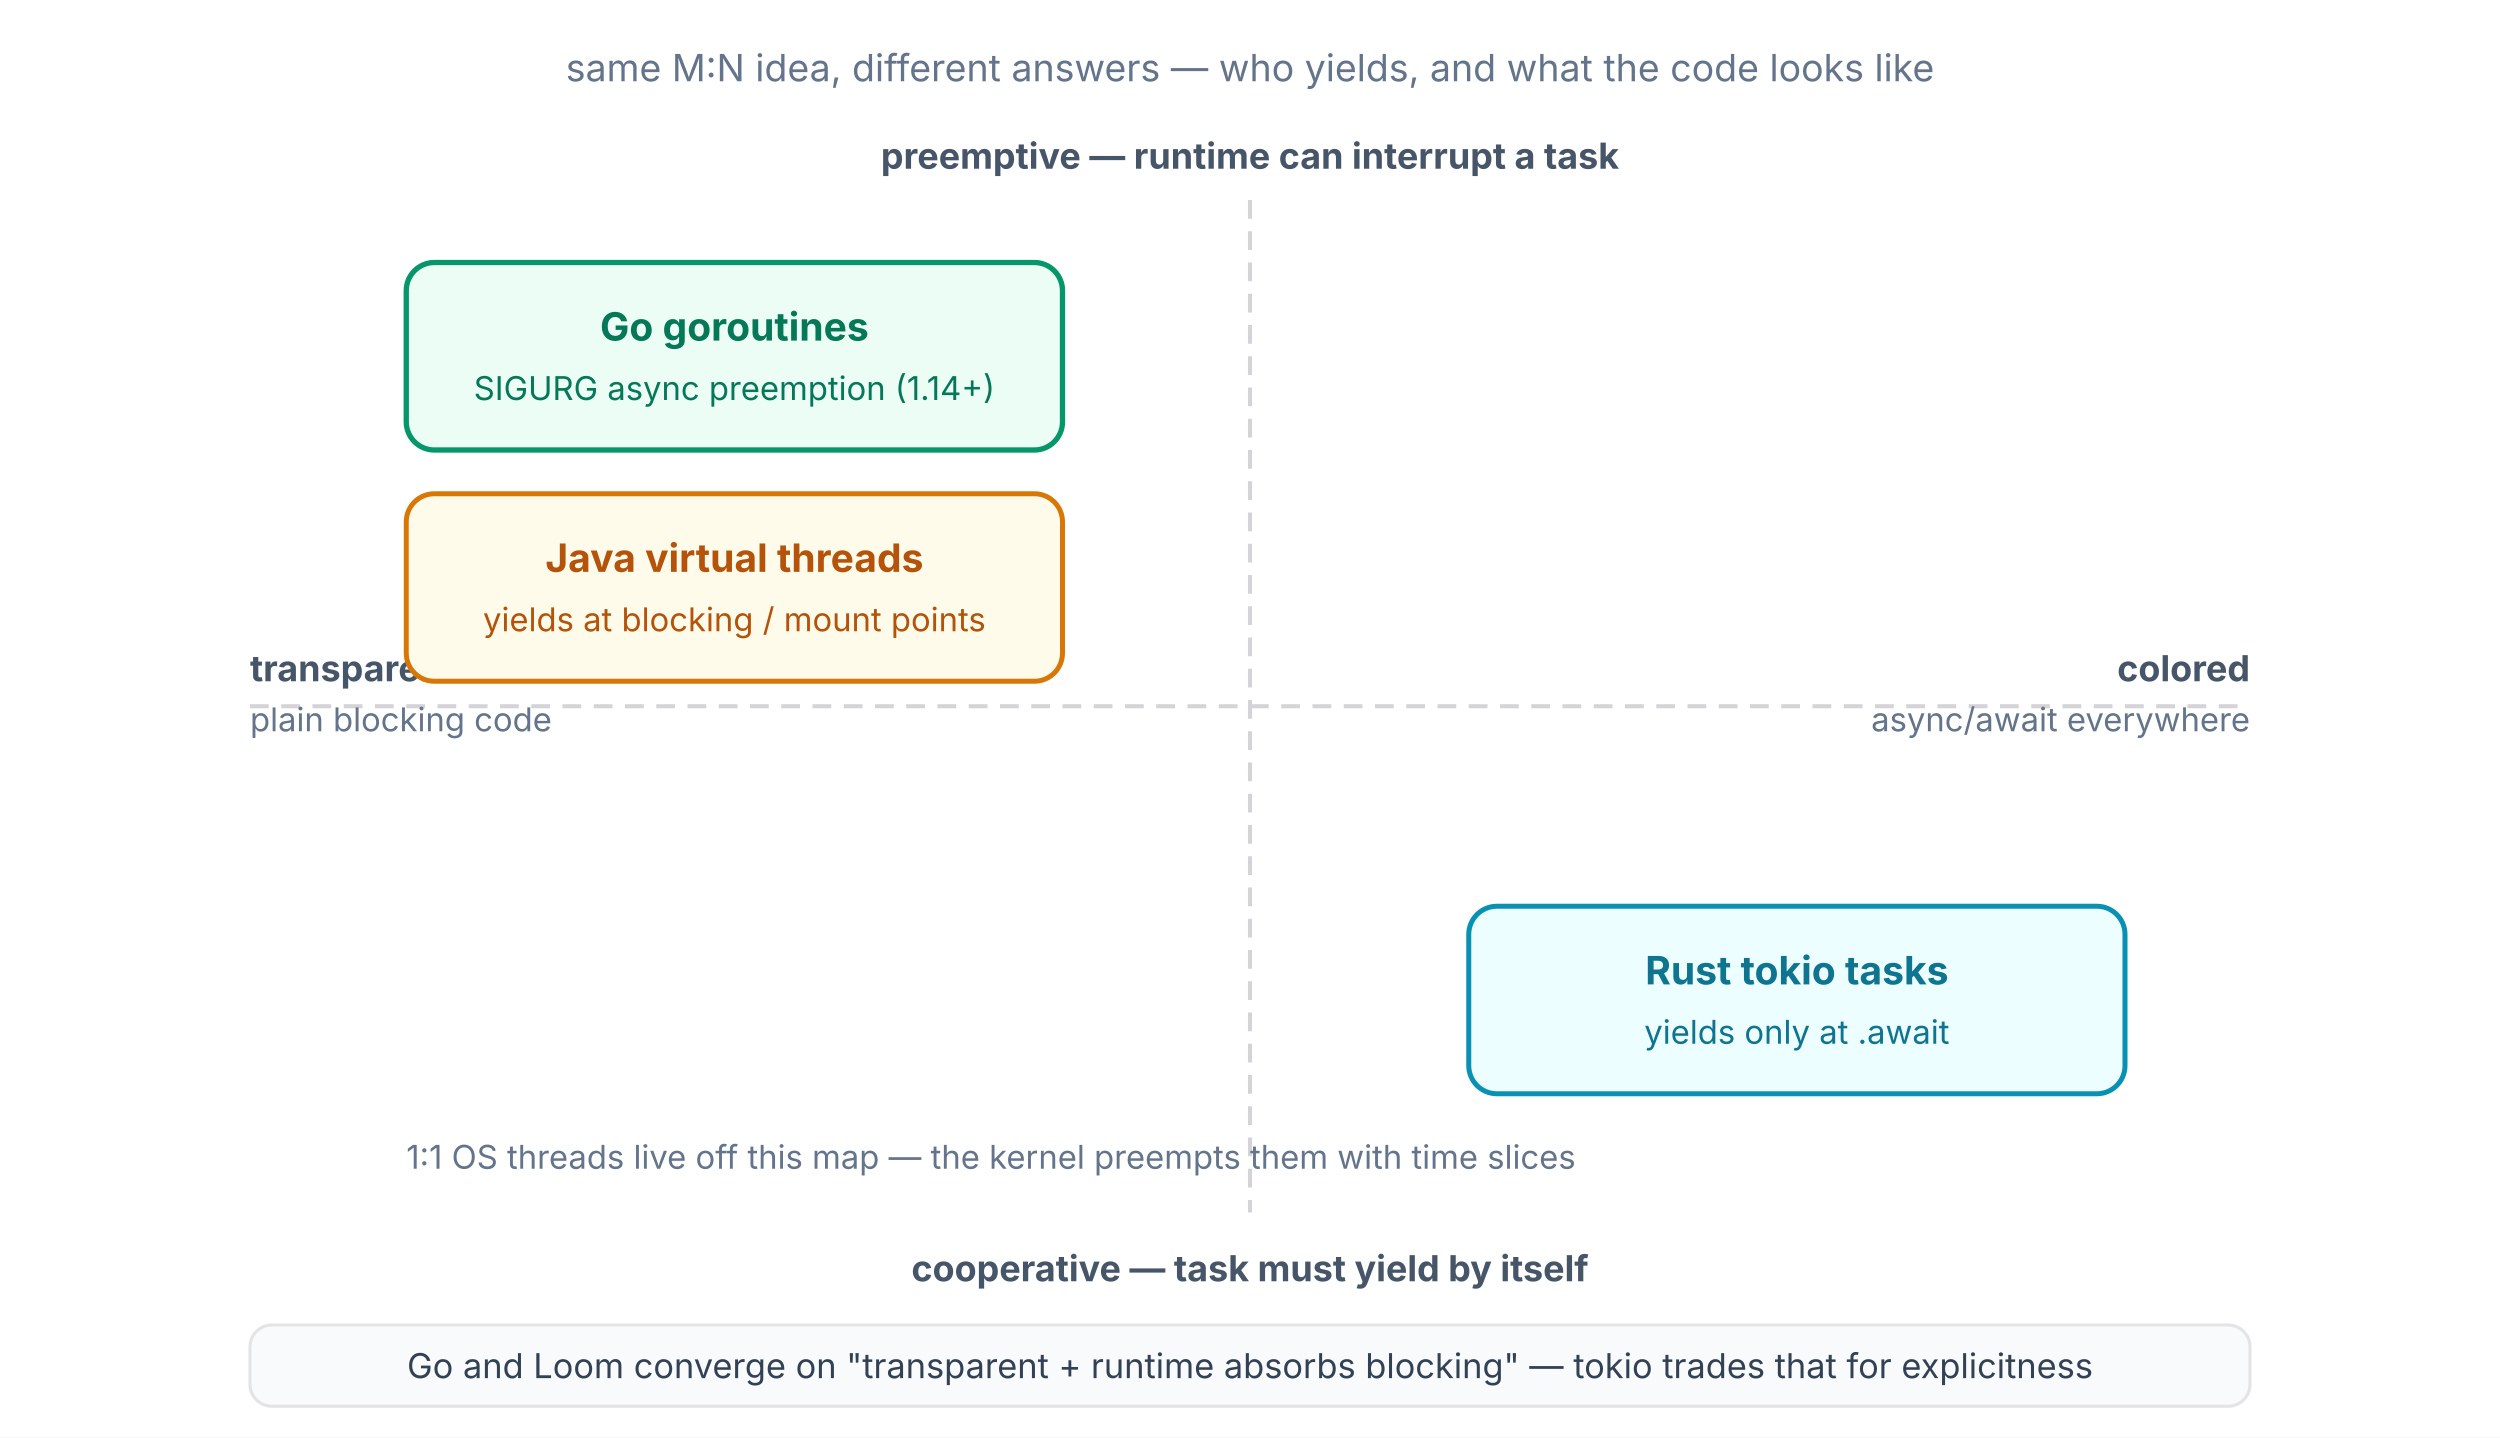
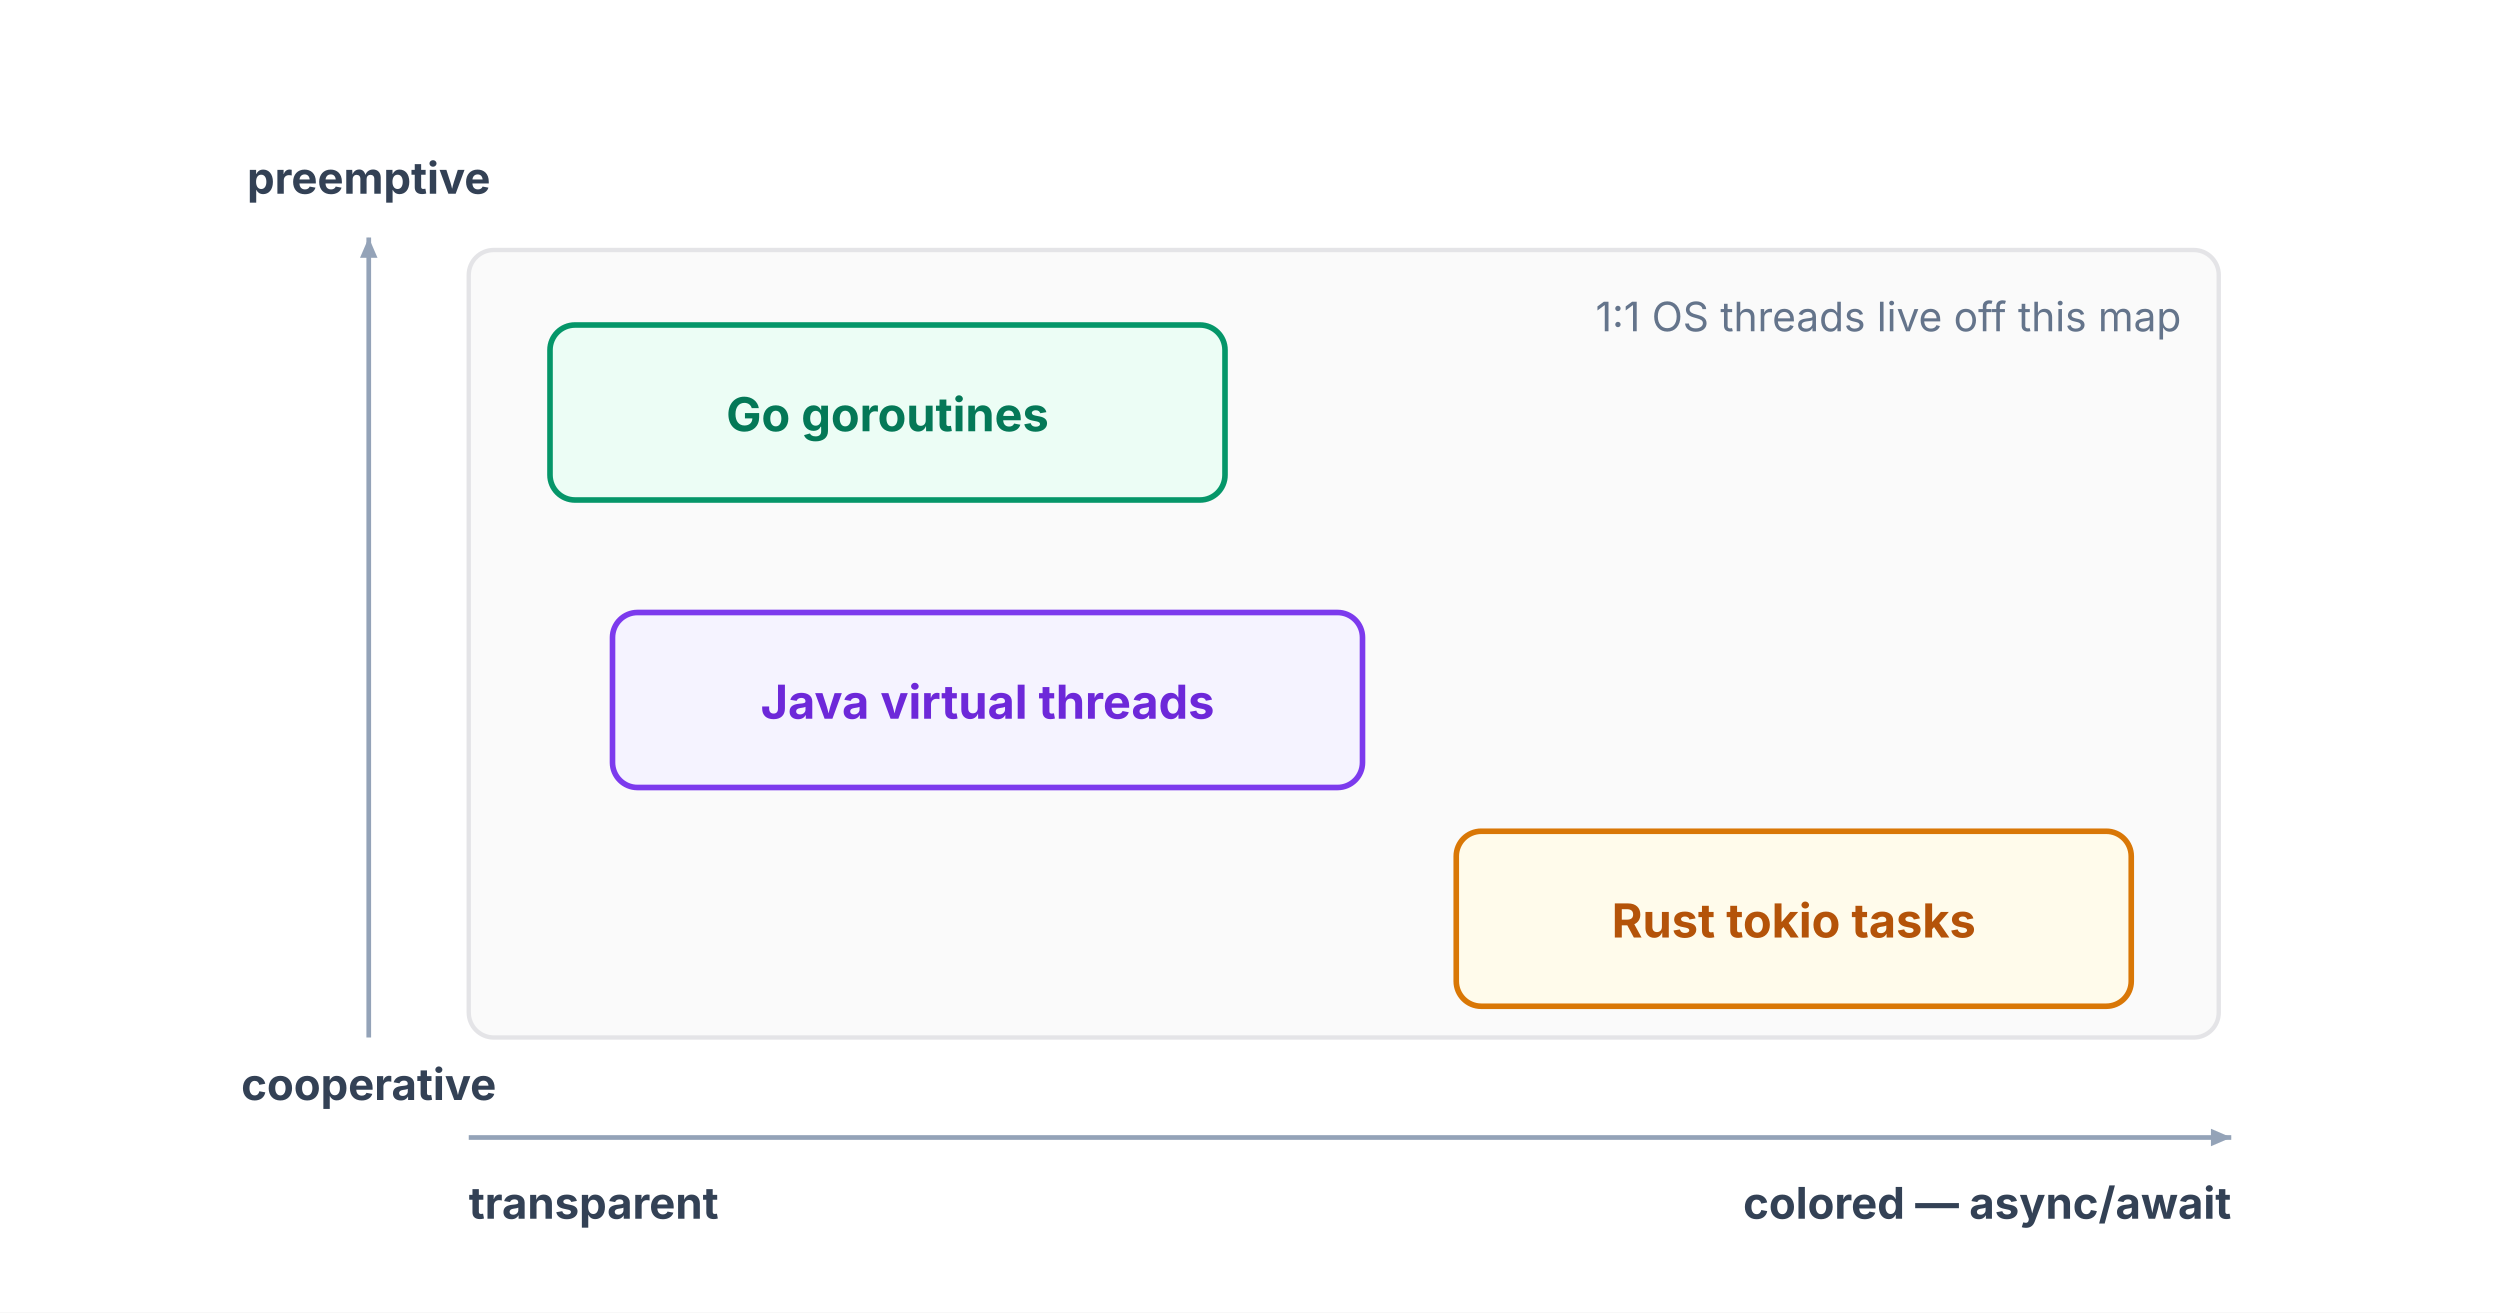
- <svg xmlns="http://www.w3.org/2000/svg" viewBox="0 0 800 460" role="img" aria-labelledby="t3 d3" font-family="Pretendard, ui-sans-serif, system-ui, -apple-system, sans-serif">
-   <rect x="0" y="0" width="800" height="460" fill="#FFFFFF" />
-   <text x="400" y="26" text-anchor="middle" font-size="12" fill="#64748B">same M:N idea, different answers — who yields, and what the code looks like</text>
-   <line x1="400" y1="64" x2="400" y2="388" stroke="#D4D4D8" stroke-width="1.3" stroke-dasharray="6 4" />
-   <line x1="80" y1="226" x2="720" y2="226" stroke="#D4D4D8" stroke-width="1.3" stroke-dasharray="6 4" />
-   <text x="400" y="54" text-anchor="middle" font-size="11.5" font-weight="700" fill="#475569">preemptive — runtime can interrupt a task</text>
-   <text x="400" y="410" text-anchor="middle" font-size="11.5" font-weight="700" fill="#475569">cooperative — task must yield by itself</text>
-   <text x="80" y="218" font-size="11.5" font-weight="700" fill="#475569">transparent</text>
-   <text x="80" y="234" font-size="10.5" fill="#64748B">plain blocking code</text>
-   <text x="720" y="218" text-anchor="end" font-size="11.5" font-weight="700" fill="#475569">colored</text>
-   <text x="720" y="234" text-anchor="end" font-size="10.5" fill="#64748B">async/await everywhere</text>
-   <rect x="130" y="84" width="210" height="60" rx="9" fill="#ECFDF5" stroke="#059669" stroke-width="1.7" />
-   <text x="235" y="109" text-anchor="middle" font-size="12.5" font-weight="700" fill="#047857">Go goroutines</text>
-   <text x="235" y="128" text-anchor="middle" font-size="10.5" fill="#047857">SIGURG async preemption (1.14+)</text>
-   <rect x="130" y="158" width="210" height="60" rx="9" fill="#FFFBEB" stroke="#D97706" stroke-width="1.6" />
-   <text x="235" y="183" text-anchor="middle" font-size="12.5" font-weight="700" fill="#B45309">Java virtual threads</text>
-   <text x="235" y="202" text-anchor="middle" font-size="10.5" fill="#B45309">yields at blocking / mount points</text>
-   <rect x="470" y="290" width="210" height="60" rx="9" fill="#ECFEFF" stroke="#0891B2" stroke-width="1.6" />
-   <text x="575" y="315" text-anchor="middle" font-size="12.5" font-weight="700" fill="#0E7490">Rust tokio tasks</text>
-   <text x="575" y="334" text-anchor="middle" font-size="10.5" fill="#0E7490">yields only at .await</text>
-   <text x="130" y="374" font-size="10.5" fill="#64748B">1:1 OS threads live off this map — the kernel preempts them with time slices</text>
-   <rect x="80" y="424" width="640" height="26" rx="7" fill="#F8FAFC" stroke="#E4E4E7" stroke-width="1" />
-   <text x="400" y="441" text-anchor="middle" font-size="11" fill="#334155">Go and Loom converge on "transparent + runtime absorbs blocking" — tokio trades that for explicitness</text>
+ <svg xmlns="http://www.w3.org/2000/svg" viewBox="0 0 800 420" role="img" aria-labelledby="t3 d3" font-family="Pretendard, ui-sans-serif, system-ui, -apple-system, sans-serif">
+   <defs>
+     <marker id="m3" markerWidth="9" markerHeight="9" refX="6.5" refY="2.8" orient="auto" markerUnits="userSpaceOnUse">
+       <path d="M0,0 L6.5,2.8 L0,5.6 Z" fill="#94A3B8" />
+     </marker>
+   </defs>
+   <rect x="0" y="0" width="800" height="420" fill="#FFFFFF" />
+   <rect x="150" y="80" width="560" height="252" rx="8" fill="#FAFAFA" stroke="#E4E4E7" stroke-width="1.4" />
+   <line x1="118" y1="332" x2="118" y2="76" stroke="#94A3B8" stroke-width="1.5" marker-end="url(#m3)" />
+   <line x1="150" y1="364" x2="714" y2="364" stroke="#94A3B8" stroke-width="1.5" marker-end="url(#m3)" />
+   <text x="118" y="62" text-anchor="middle" font-size="14" font-weight="700" fill="#334155">preemptive</text>
+   <text x="118" y="352" text-anchor="middle" font-size="14" font-weight="700" fill="#334155">cooperative</text>
+   <text x="150" y="390" font-size="14" font-weight="700" fill="#334155">transparent</text>
+   <text x="714" y="390" text-anchor="end" font-size="14" font-weight="700" fill="#334155">colored — async/await</text>
+   <rect x="176" y="104" width="216" height="56" rx="8" fill="#ECFDF5" stroke="#059669" stroke-width="1.8" />
+   <text x="284" y="138" text-anchor="middle" font-size="15" font-weight="700" fill="#047857">Go goroutines</text>
+   <rect x="196" y="196" width="240" height="56" rx="8" fill="#F5F3FF" stroke="#7C3AED" stroke-width="1.8" />
+   <text x="316" y="230" text-anchor="middle" font-size="15" font-weight="700" fill="#6D28D9">Java virtual threads</text>
+   <rect x="466" y="266" width="216" height="56" rx="8" fill="#FFFBEB" stroke="#D97706" stroke-width="1.8" />
+   <text x="574" y="300" text-anchor="middle" font-size="15" font-weight="700" fill="#B45309">Rust tokio tasks</text>
+   <text x="698" y="106" text-anchor="end" font-size="13" fill="#64748B">1:1 OS threads live off this map</text>
</svg>
